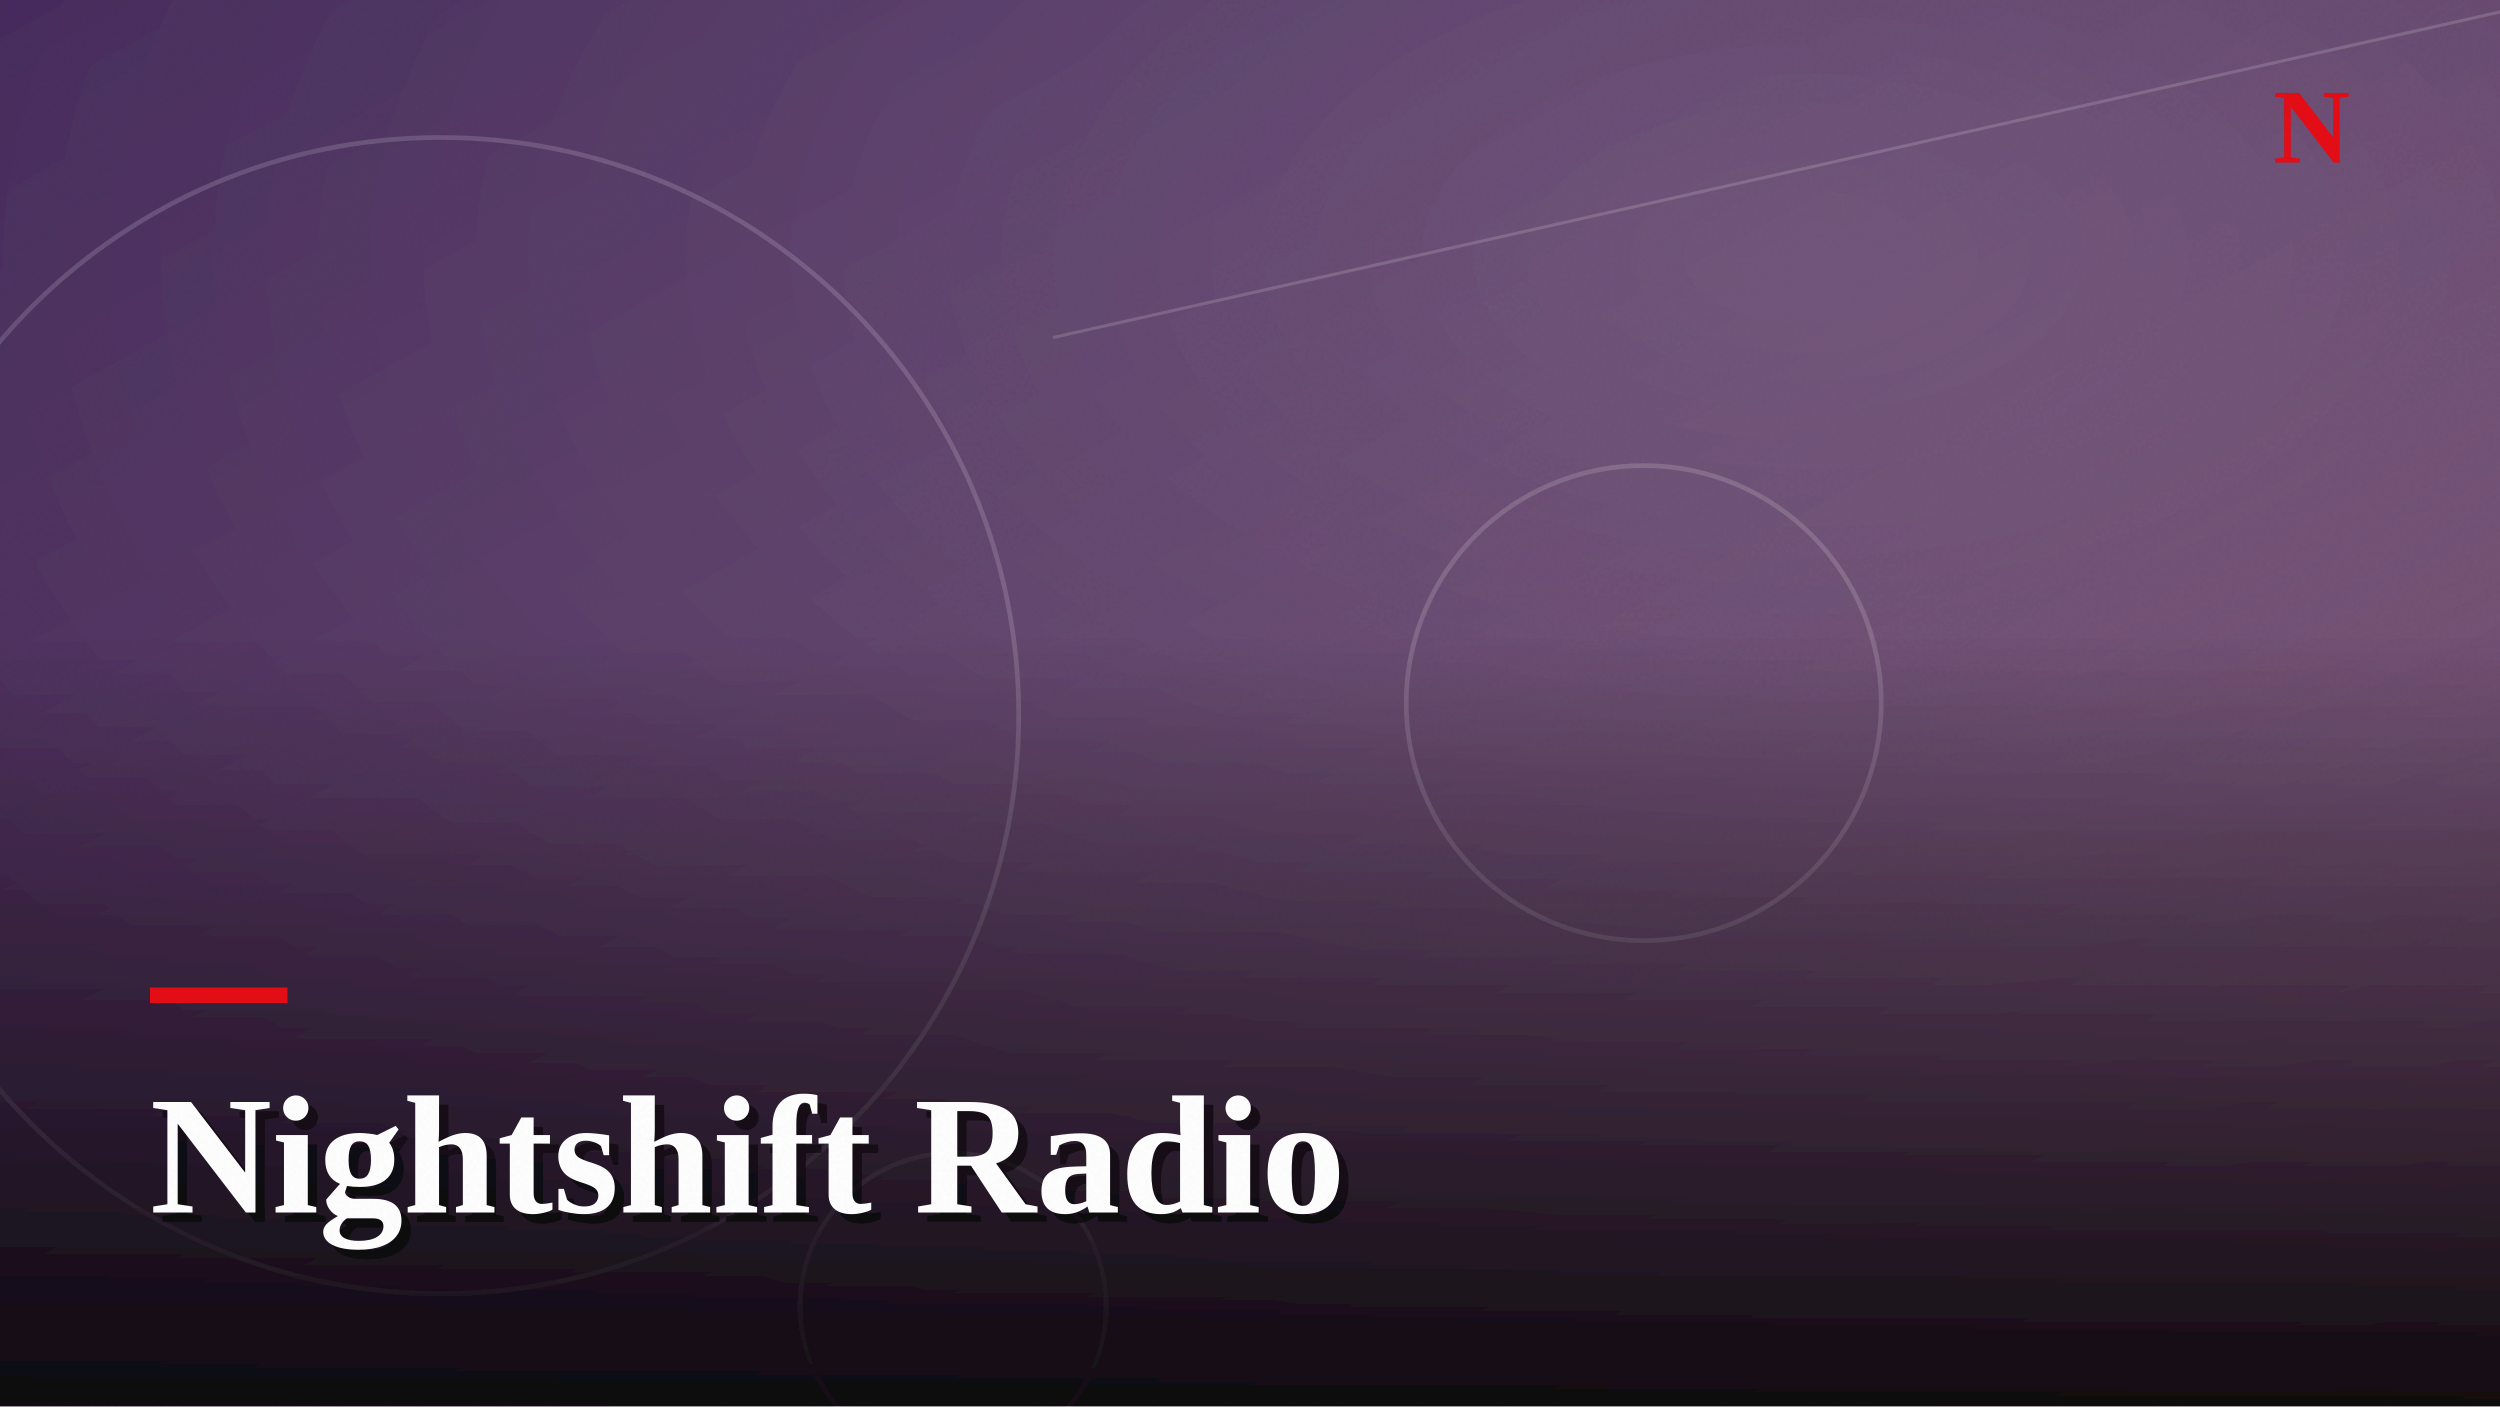
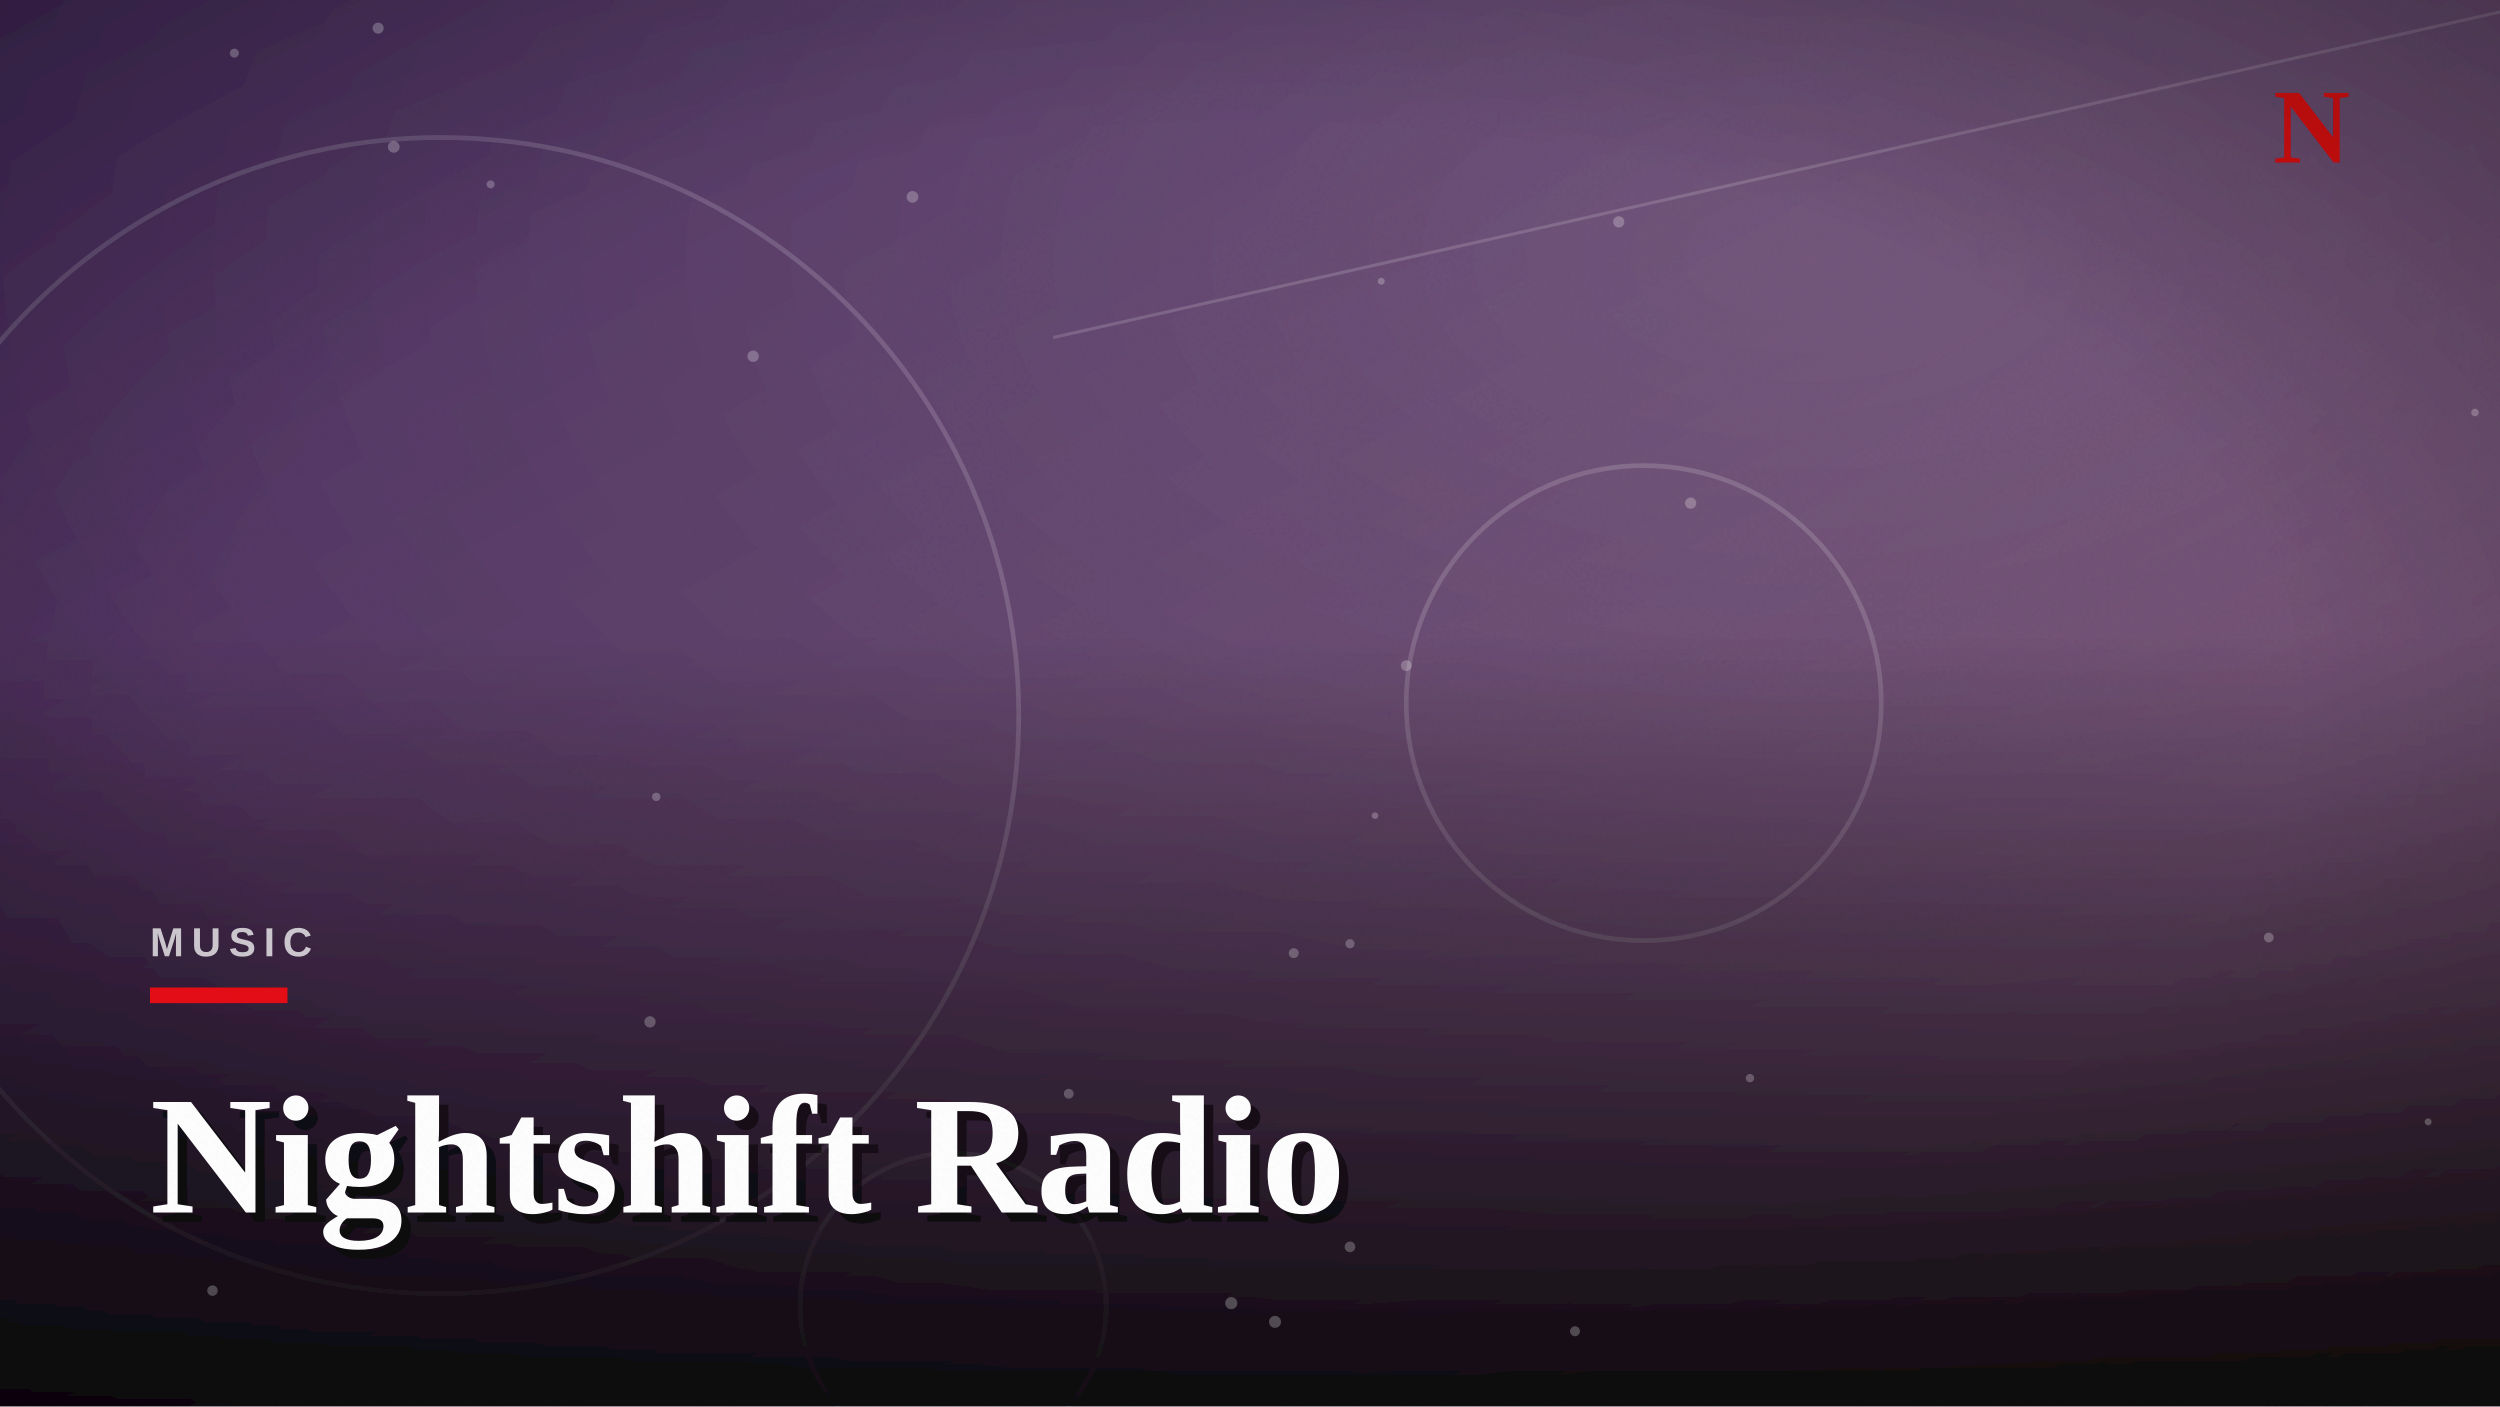
<svg xmlns="http://www.w3.org/2000/svg" viewBox="0 0 800 450" role="img" aria-label="Nightshift Radio backdrop">
  <defs>
    <linearGradient id="bg" x1="0" y1="0" x2="1" y2="1">
      <stop offset="0" stop-color="#42275a" />
+       <stop offset="0.5" stop-color="#5b3964" />
      <stop offset="1" stop-color="#734b6d" />
    </linearGradient>
    <radialGradient id="glow" cx="0.72" cy="0.18" r="0.85">
      <stop offset="0" stop-color="#ffffff" stop-opacity="0.16" />
      <stop offset="1" stop-color="#ffffff" stop-opacity="0" />
+     </radialGradient>
+     <radialGradient id="vignette" cx="0.5" cy="0.5" r="0.75">
+       <stop offset="0.55" stop-color="#000000" stop-opacity="0" />
+       <stop offset="1" stop-color="#000000" stop-opacity="0.35" />
    </radialGradient>
    <linearGradient id="fade" x1="0" y1="0" x2="0" y2="1">
      <stop offset="0.45" stop-color="#000000" stop-opacity="0" />
      <stop offset="1" stop-color="#000000" stop-opacity="0.85" />
    </linearGradient>
    <filter id="grain">
      <feTurbulence type="fractalNoise" baseFrequency="0.8" numOctaves="2" />
      <feColorMatrix type="matrix" values="0 0 0 0 0  0 0 0 0 0  0 0 0 0 0  0 0 0 0.05 0" />
      <feComposite operator="over" in2="SourceGraphic" />
    </filter>
  </defs>
  <g filter="url(#grain)">
    <rect width="800" height="450" fill="url(#bg)" />
    <rect width="800" height="450" fill="url(#glow)" />
    <g opacity="0.16" stroke="#ffffff" fill="none">
      <circle cx="141" cy="229" r="185" fill="none" stroke="#ffffff" stroke-width="1.5" />
      <circle cx="305" cy="418" r="49" fill="none" stroke="#ffffff" stroke-width="1.5" />
      <circle cx="526" cy="225" r="76" fill="none" stroke="#ffffff" stroke-width="1.5" />
      <line x1="337" y1="108" x2="817" y2="0" stroke="#ffffff" stroke-width="1" />
    </g>
    <text x="752" y="52" font-family="Georgia, 'Times New Roman', serif" font-size="34" font-weight="700" fill="#E50914" text-anchor="end">N</text>
+     <rect width="800" height="450" fill="url(#vignette)" />
    <rect width="800" height="450" fill="url(#fade)" />
+     <circle cx="68" cy="413" r="1.68" fill="#ffffff" opacity="0.25" />
+     <circle cx="292" cy="63" r="1.87" fill="#ffffff" opacity="0.25" />
+     <circle cx="408" cy="423" r="1.92" fill="#ffffff" opacity="0.25" />
+     <circle cx="394" cy="417" r="1.94" fill="#ffffff" opacity="0.25" />
+     <circle cx="432" cy="302" r="1.47" fill="#ffffff" opacity="0.25" />
+     <circle cx="442" cy="90" r="1.12" fill="#ffffff" opacity="0.25" />
+     <circle cx="518" cy="71" r="1.80" fill="#ffffff" opacity="0.25" />
+     <circle cx="440" cy="261" r="1.06" fill="#ffffff" opacity="0.25" />
+     <circle cx="504" cy="426" r="1.59" fill="#ffffff" opacity="0.25" />
+     <circle cx="792" cy="132" r="1.22" fill="#ffffff" opacity="0.25" />
+     <circle cx="210" cy="255" r="1.35" fill="#ffffff" opacity="0.25" />
+     <circle cx="121" cy="9" r="1.77" fill="#ffffff" opacity="0.25" />
+     <circle cx="75" cy="17" r="1.44" fill="#ffffff" opacity="0.25" />
+     <circle cx="450" cy="213" r="1.72" fill="#ffffff" opacity="0.25" />
+     <circle cx="432" cy="399" r="1.70" fill="#ffffff" opacity="0.25" />
+     <circle cx="342" cy="350" r="1.57" fill="#ffffff" opacity="0.25" />
+     <circle cx="157" cy="59" r="1.27" fill="#ffffff" opacity="0.25" />
+     <circle cx="414" cy="305" r="1.60" fill="#ffffff" opacity="0.25" />
+     <circle cx="126" cy="47" r="1.87" fill="#ffffff" opacity="0.25" />
+     <circle cx="560" cy="345" r="1.34" fill="#ffffff" opacity="0.25" />
+     <circle cx="241" cy="114" r="1.83" fill="#ffffff" opacity="0.25" />
+     <circle cx="777" cy="359" r="1.10" fill="#ffffff" opacity="0.25" />
+     <circle cx="541" cy="161" r="1.81" fill="#ffffff" opacity="0.25" />
+     <circle cx="726" cy="300" r="1.56" fill="#ffffff" opacity="0.25" />
+     <circle cx="208" cy="327" r="1.80" fill="#ffffff" opacity="0.25" />
    <rect x="48" y="316" width="44" height="5" fill="#E50914" />
+     <text x="48" y="306" font-family="Arial, Helvetica, sans-serif" font-size="13" font-weight="600" letter-spacing="2.5" fill="rgba(255,255,255,0.75)">MUSIC</text>
    <text x="51" y="391" font-family="Georgia, 'Times New Roman', serif" font-size="54" font-weight="700" fill="rgba(0,0,0,0.55)">Nightshift Radio</text>
    <text x="48" y="388" font-family="Georgia, 'Times New Roman', serif" font-size="54" font-weight="700" fill="#ffffff">Nightshift Radio</text>
  </g>
</svg>
